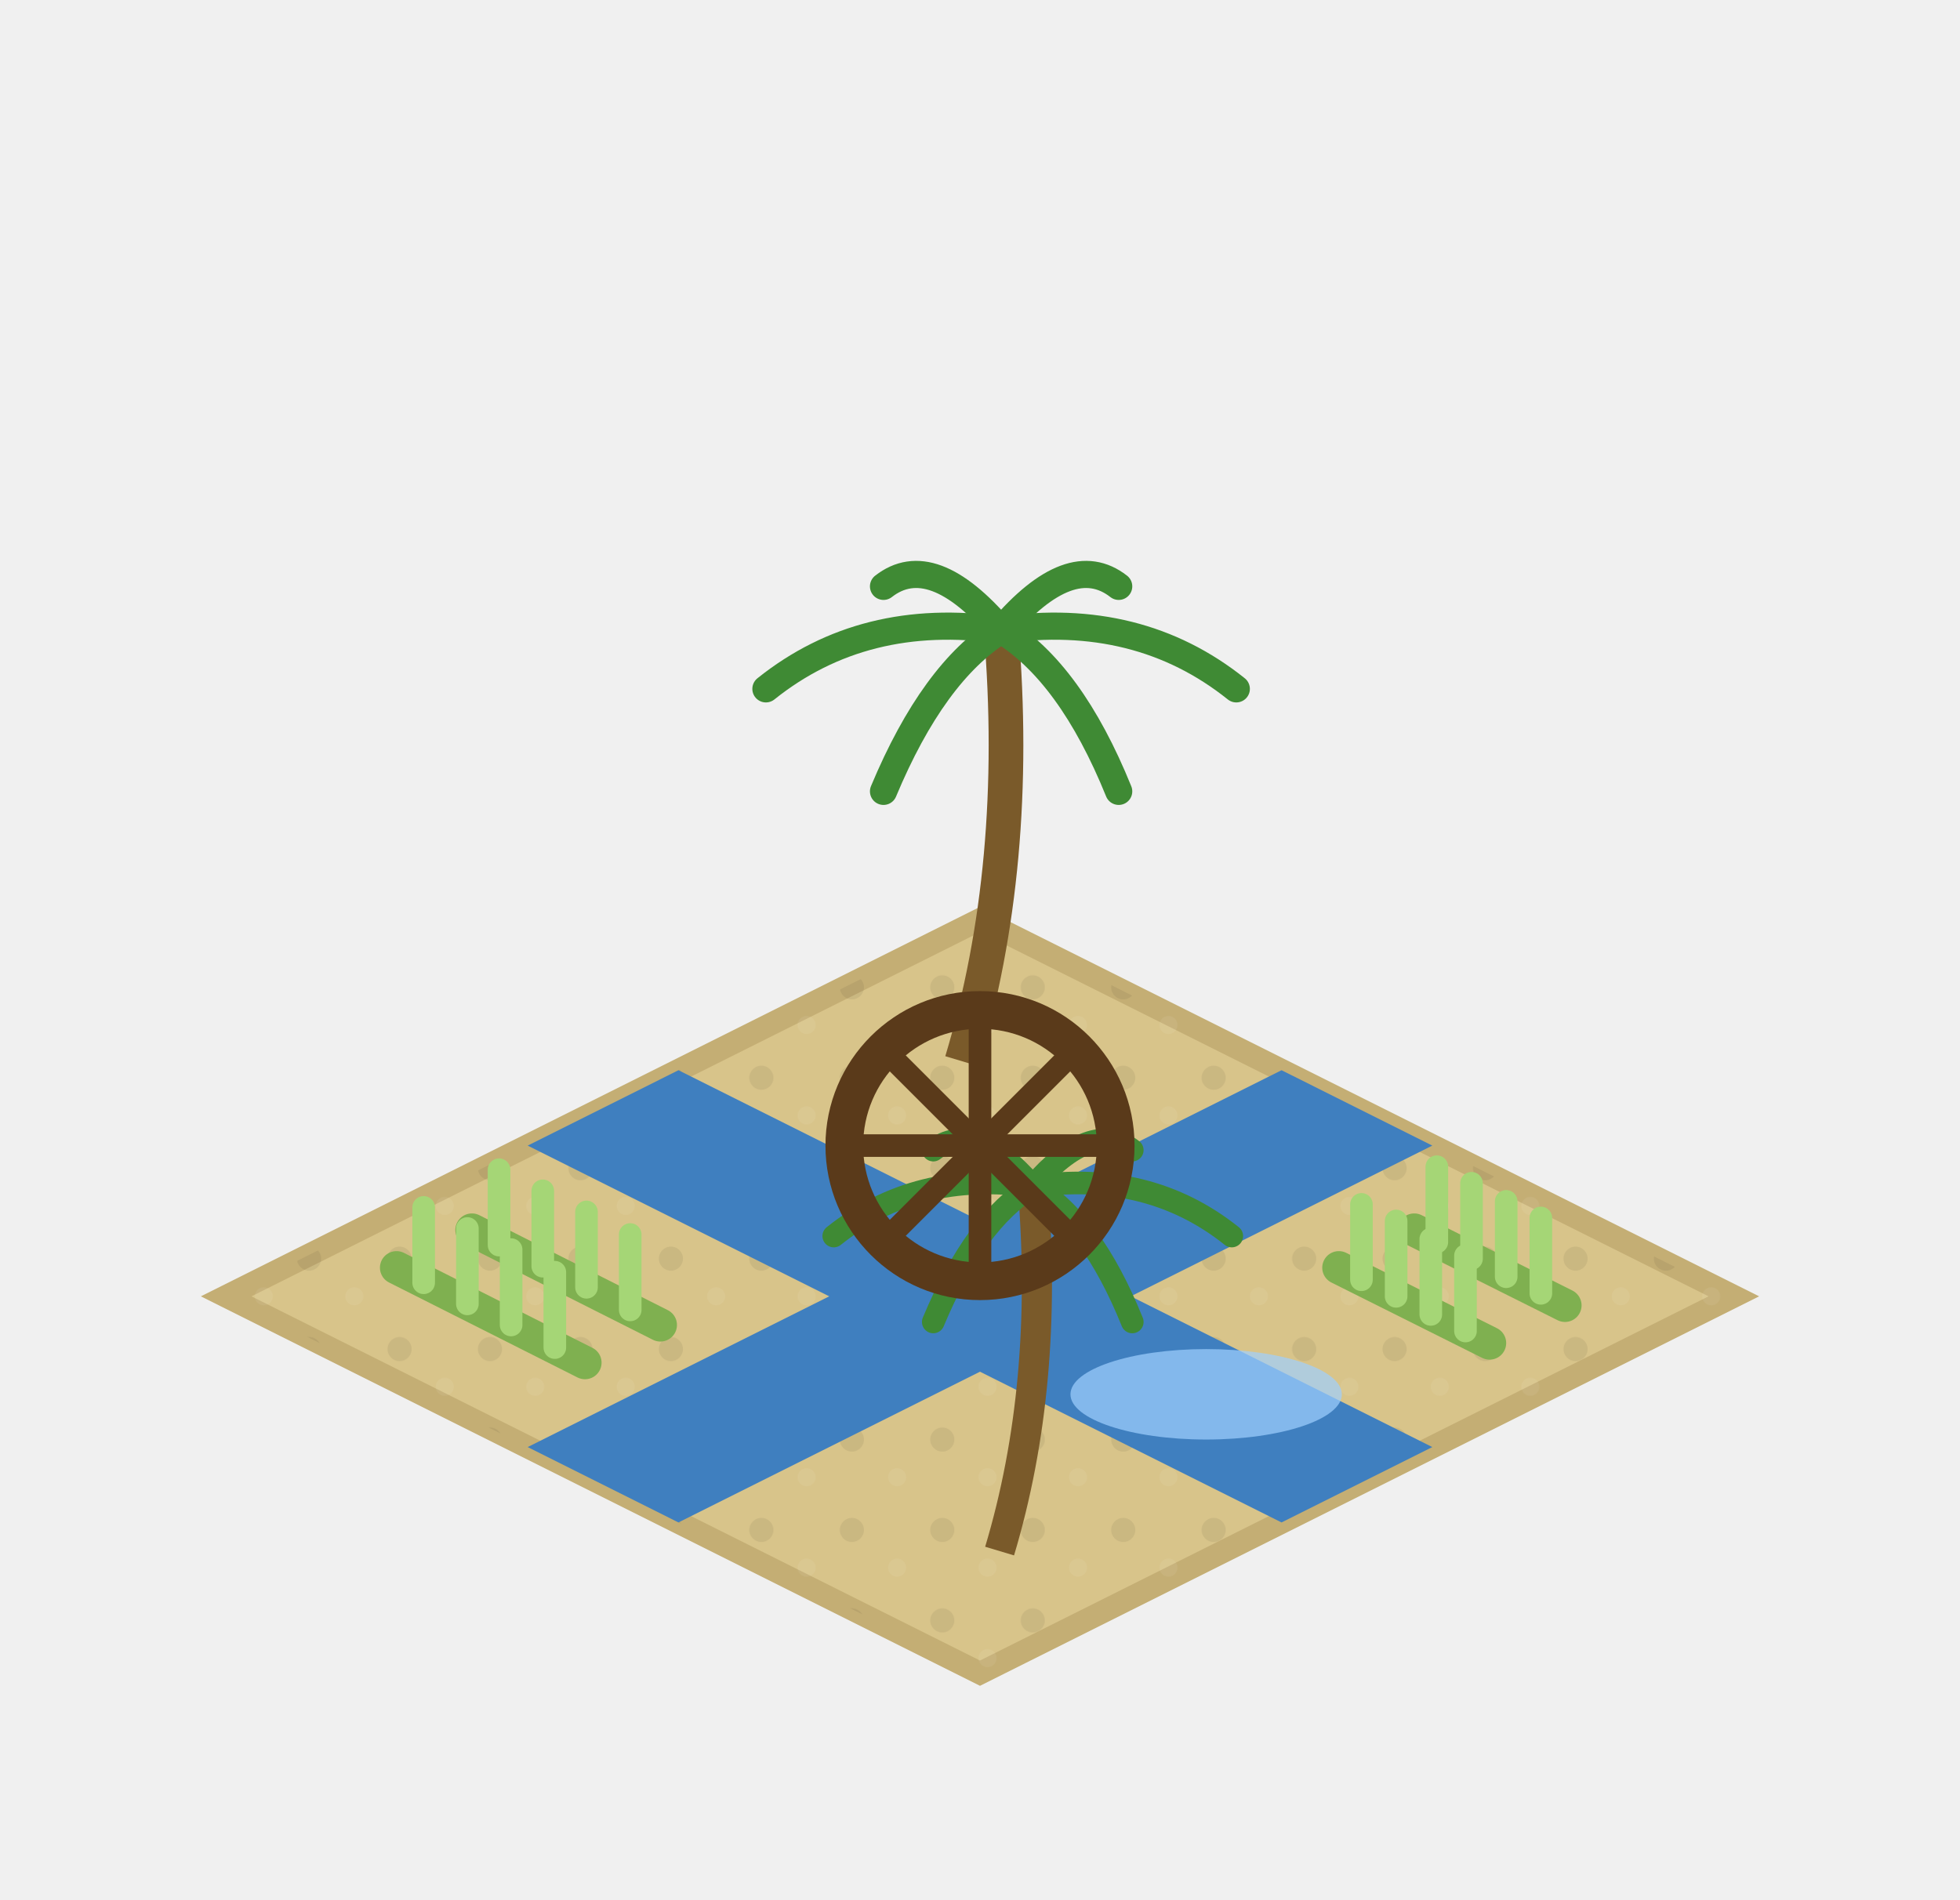
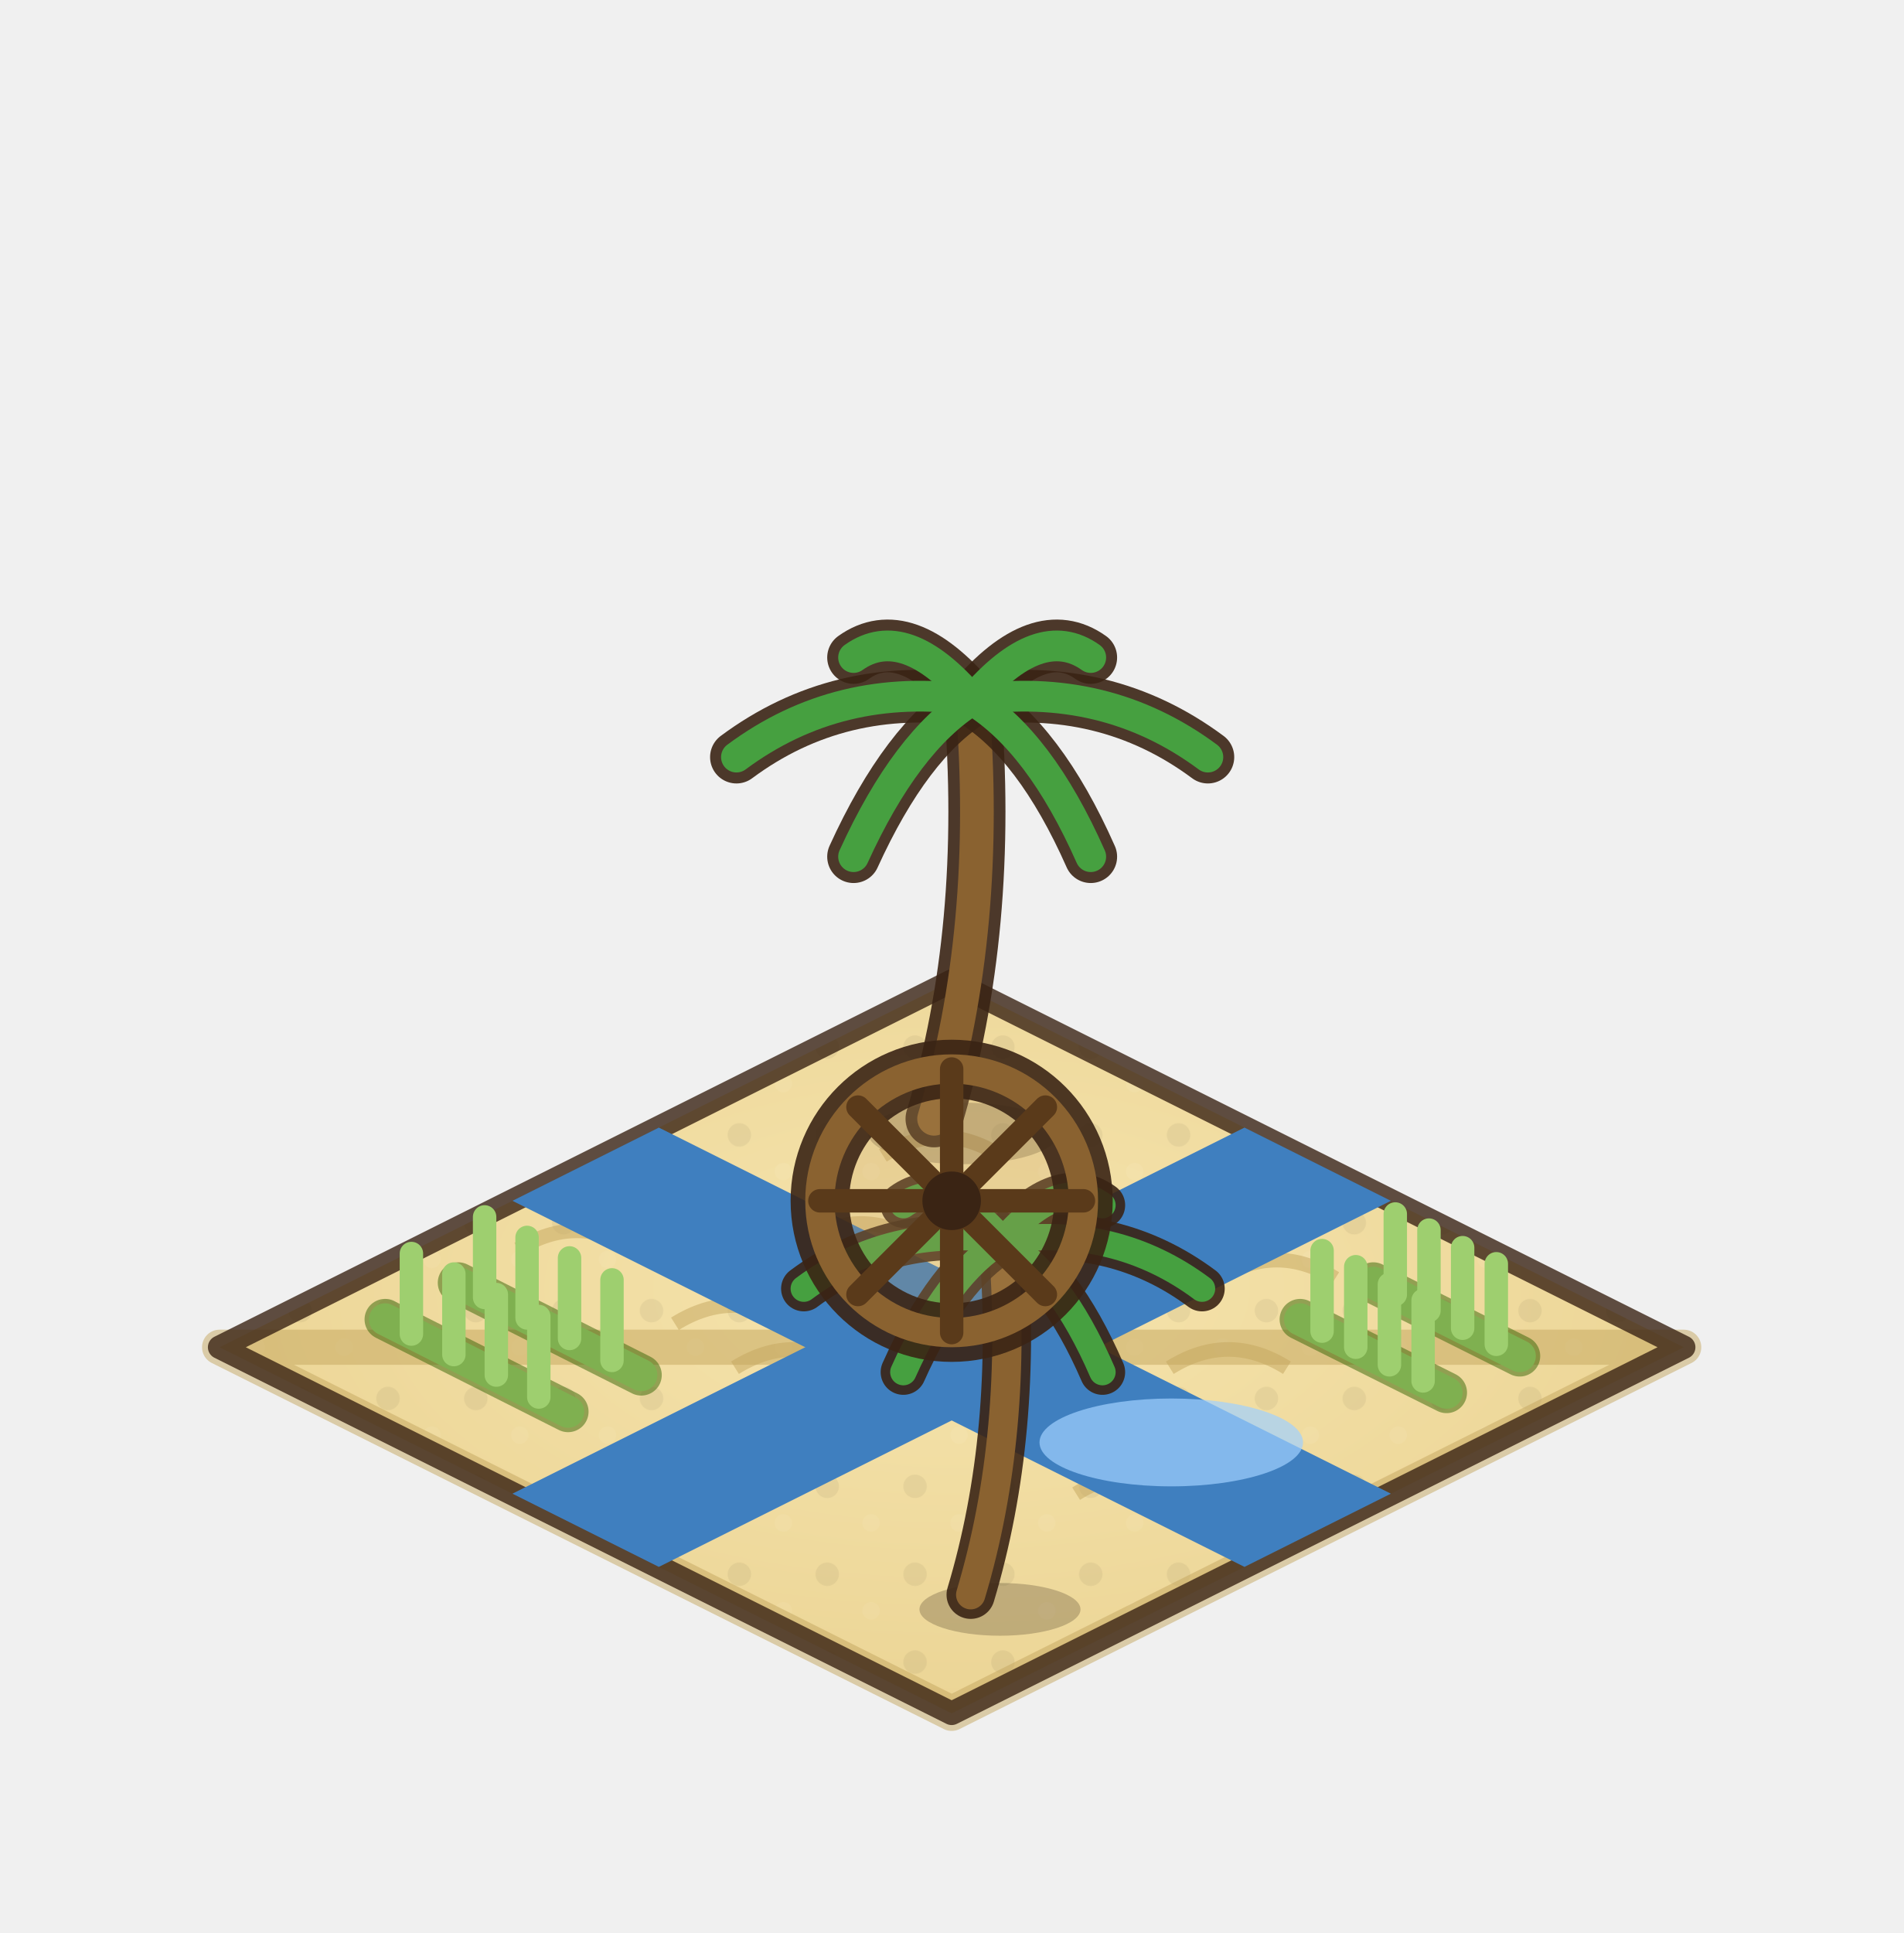
- <svg xmlns="http://www.w3.org/2000/svg" viewBox="35 -16 130 126" width="130" height="126" shape-rendering="geometricPrecision">
+ <svg xmlns="http://www.w3.org/2000/svg" viewBox="35 -22 130 132" width="130" height="132" shape-rendering="geometricPrecision">
  <defs>
    <pattern id="gtex" width="6" height="6" patternUnits="userSpaceOnUse">
      <circle cx="1.5" cy="1.5" r="0.8" fill="#000" opacity="0.18" />
      <circle cx="4.5" cy="4" r="0.6" fill="#fff" opacity="0.18" />
    </pattern>
    <pattern id="stripes" width="8" height="8" patternUnits="userSpaceOnUse" patternTransform="rotate(45)">
      <rect width="4" height="8" fill="#fff" opacity="0.35" />
    </pattern>
+     <pattern id="stonetex" width="12" height="7" patternUnits="userSpaceOnUse">
+       <path d="M0,3.5 h12 M6,0 v3.5 M0,3.5 v3.5 M12,3.5 v3.5" stroke="#000" stroke-width="0.9" fill="none" opacity="0.16" />
+     </pattern>
+     <pattern id="planktex" width="12" height="5" patternUnits="userSpaceOnUse">
+       <path d="M0,2.5 h12" stroke="#000" stroke-width="0.9" opacity="0.18" />
+       <path d="M0,4.6 h12" stroke="#fff" stroke-width="0.6" opacity="0.12" />
+     </pattern>
  </defs>
-   <polygon points="100,45 150,70 100,95 50,70" fill="#d8c48a" />
-   <polygon points="100,45 150,70 100,95 50,70" fill="none" stroke="#c4ae74" stroke-width="1.5" />
-   <polygon points="100,45 150,70 100,95 50,70" fill="url(#gtex)" opacity="0.35" />
+   <defs>
+     <radialGradient id="g0" cx="0.5" cy="0.42" r="0.75">
+       <stop offset="0" stop-color="#f6e4ad" />
+       <stop offset="1" stop-color="#e8d08e" />
+     </radialGradient>
+   </defs>
+   <polygon points="100,45 150,70 100,95 50,70" fill="url(#g0)" />
+   <polygon points="100,45 150,70 100,95 50,70" fill="url(#gtex)" opacity="0.28" />
+   <polygon points="50,70 100,95 150,70" fill="none" stroke="#c4a65e" stroke-width="2.4" stroke-opacity="0.5" stroke-linejoin="round" />
+   <polygon points="100,45 150,70 100,95 50,70" fill="none" stroke="#3a2414" stroke-width="1.6" stroke-opacity="0.8" stroke-linejoin="round" stroke-linecap="round" />
+   <path d="M70.4,63.3 q4,-2.5 8,0" stroke="#c4a65e" stroke-width="1" fill="none" opacity="0.5" />
+   <path d="M114.9,71.4 q4,-2.5 8,0" stroke="#c4a65e" stroke-width="1" fill="none" opacity="0.5" />
+   <path d="M118.2,65.3 q4,-2.5 8,0" stroke="#c4a65e" stroke-width="1" fill="none" opacity="0.5" />
+   <path d="M89.8,62.8 q4,-2.5 8,0" stroke="#c4a65e" stroke-width="1" fill="none" opacity="0.5" />
+   <path d="M85.2,71.4 q4,-2.5 8,0" stroke="#c4a65e" stroke-width="1" fill="none" opacity="0.5" />
+   <path d="M108.5,80 q4,-2.5 8,0" stroke="#c4a65e" stroke-width="1" fill="none" opacity="0.5" />
+   <path d="M95.3,56.9 q4,-2.5 8,0" stroke="#c4a65e" stroke-width="1" fill="none" opacity="0.5" />
+   <path d="M81.1,68.4 q4,-2.5 8,0" stroke="#c4a65e" stroke-width="1" fill="none" opacity="0.5" />
  <polygon points="80,55 130,80 120,85 70,60" fill="#3f7fbf" />
  <polygon points="120,55 130,60 80,85 70,80" fill="#3f7fbf" />
  <ellipse cx="115" cy="76.5" rx="9" ry="3" fill="#9fd0ff" opacity="0.7" />
-   <path d="M98.8,54.4 q3.9,-13 2.6,-28.6" stroke="#7a5a2a" stroke-width="2.3" fill="none" />
-   <path d="M101.4,25.8 q9.1,-1.3 15.6,3.9" stroke="#3f8a34" stroke-width="1.8" fill="none" stroke-linecap="round" />
-   <path d="M101.4,25.8 q4.6,2.8 7.8,10.7" stroke="#3f8a34" stroke-width="1.8" fill="none" stroke-linecap="round" />
-   <path d="M101.4,25.8 q-4.5,2.8 -7.8,10.7" stroke="#3f8a34" stroke-width="1.8" fill="none" stroke-linecap="round" />
-   <path d="M101.4,25.8 q-9.1,-1.3 -15.6,3.9" stroke="#3f8a34" stroke-width="1.8" fill="none" stroke-linecap="round" />
-   <path d="M101.4,25.8 q-4.6,-5.4 -7.8,-2.9" stroke="#3f8a34" stroke-width="1.8" fill="none" stroke-linecap="round" />
-   <path d="M101.4,25.8 q4.6,-5.4 7.8,-2.9" stroke="#3f8a34" stroke-width="1.8" fill="none" stroke-linecap="round" />
-   <path d="M101.3,86.9 q3.3,-11 2.2,-24.2" stroke="#7a5a2a" stroke-width="2" fill="none" />
-   <path d="M103.5,62.7 q7.7,-1.1 13.2,3.3" stroke="#3f8a34" stroke-width="1.5" fill="none" stroke-linecap="round" />
-   <path d="M103.5,62.7 q3.9,2.3 6.6,9" stroke="#3f8a34" stroke-width="1.5" fill="none" stroke-linecap="round" />
-   <path d="M103.5,62.7 q-3.8,2.3 -6.6,9" stroke="#3f8a34" stroke-width="1.5" fill="none" stroke-linecap="round" />
-   <path d="M103.5,62.7 q-7.7,-1.1 -13.2,3.3" stroke="#3f8a34" stroke-width="1.5" fill="none" stroke-linecap="round" />
-   <path d="M103.5,62.7 q-3.9,-4.5 -6.6,-2.4" stroke="#3f8a34" stroke-width="1.5" fill="none" stroke-linecap="round" />
-   <path d="M103.5,62.7 q3.9,-4.5 6.6,-2.4" stroke="#3f8a34" stroke-width="1.5" fill="none" stroke-linecap="round" />
+   <ellipse cx="100.8" cy="55.4" rx="6.5" ry="2.1" fill="#1a0e04" opacity="0.22" />
+   <path d="M98.8,54.4 q3.9,-13 2.6,-28.6" stroke="#3a2414" stroke-width="3.9" fill="none" stroke-linecap="round" stroke-opacity="0.9" />
+   <path d="M98.8,54.4 q3.9,-13 2.6,-28.6" stroke="#8a6230" stroke-width="2.3" fill="none" stroke-linecap="round" />
+   <path d="M101.4,25.8 q9.1,-1.3 16.1,3.9" stroke="#3a2414" stroke-width="3.6" fill="none" stroke-linecap="round" stroke-opacity="0.9" />
+   <path d="M101.4,25.8 q4.6,2.8 8.1,10.7" stroke="#3a2414" stroke-width="3.6" fill="none" stroke-linecap="round" stroke-opacity="0.9" />
+   <path d="M101.4,25.8 q-4.5,2.8 -8.1,10.7" stroke="#3a2414" stroke-width="3.6" fill="none" stroke-linecap="round" stroke-opacity="0.9" />
+   <path d="M101.4,25.8 q-9.1,-1.3 -16.1,3.9" stroke="#3a2414" stroke-width="3.6" fill="none" stroke-linecap="round" stroke-opacity="0.9" />
+   <path d="M101.4,25.8 q-4.6,-5.4 -8.1,-2.9" stroke="#3a2414" stroke-width="3.6" fill="none" stroke-linecap="round" stroke-opacity="0.9" />
+   <path d="M101.4,25.8 q4.6,-5.4 8.1,-2.9" stroke="#3a2414" stroke-width="3.6" fill="none" stroke-linecap="round" stroke-opacity="0.9" />
+   <path d="M101.4,25.8 q9.1,-1.3 16.1,3.9" stroke="#46a040" stroke-width="2.1" fill="none" stroke-linecap="round" />
+   <path d="M101.4,25.8 q4.6,2.8 8.1,10.7" stroke="#46a040" stroke-width="2.1" fill="none" stroke-linecap="round" />
+   <path d="M101.4,25.8 q-4.5,2.8 -8.1,10.7" stroke="#46a040" stroke-width="2.1" fill="none" stroke-linecap="round" />
+   <path d="M101.4,25.8 q-9.1,-1.3 -16.1,3.9" stroke="#46a040" stroke-width="2.1" fill="none" stroke-linecap="round" />
+   <path d="M101.4,25.8 q-4.6,-5.4 -8.1,-2.9" stroke="#46a040" stroke-width="2.1" fill="none" stroke-linecap="round" />
+   <path d="M101.4,25.8 q4.6,-5.4 8.1,-2.9" stroke="#46a040" stroke-width="2.1" fill="none" stroke-linecap="round" />
+   <ellipse cx="103.3" cy="87.9" rx="5.5" ry="1.8" fill="#1a0e04" opacity="0.22" />
+   <path d="M101.3,86.9 q3.3,-11 2.2,-24.2" stroke="#3a2414" stroke-width="3.3" fill="none" stroke-linecap="round" stroke-opacity="0.9" />
+   <path d="M101.3,86.9 q3.3,-11 2.2,-24.2" stroke="#8a6230" stroke-width="2" fill="none" stroke-linecap="round" />
+   <path d="M103.5,62.7 q7.7,-1.1 13.6,3.3" stroke="#3a2414" stroke-width="3.1" fill="none" stroke-linecap="round" stroke-opacity="0.9" />
+   <path d="M103.5,62.7 q3.9,2.3 6.8,9" stroke="#3a2414" stroke-width="3.1" fill="none" stroke-linecap="round" stroke-opacity="0.9" />
+   <path d="M103.5,62.7 q-3.8,2.3 -6.8,9" stroke="#3a2414" stroke-width="3.1" fill="none" stroke-linecap="round" stroke-opacity="0.9" />
+   <path d="M103.5,62.7 q-7.7,-1.1 -13.6,3.3" stroke="#3a2414" stroke-width="3.1" fill="none" stroke-linecap="round" stroke-opacity="0.9" />
+   <path d="M103.5,62.7 q-3.9,-4.5 -6.8,-2.4" stroke="#3a2414" stroke-width="3.1" fill="none" stroke-linecap="round" stroke-opacity="0.9" />
+   <path d="M103.5,62.7 q3.9,-4.5 6.8,-2.4" stroke="#3a2414" stroke-width="3.1" fill="none" stroke-linecap="round" stroke-opacity="0.9" />
+   <path d="M103.5,62.7 q7.7,-1.1 13.6,3.3" stroke="#46a040" stroke-width="1.8" fill="none" stroke-linecap="round" />
+   <path d="M103.5,62.7 q3.9,2.3 6.8,9" stroke="#46a040" stroke-width="1.8" fill="none" stroke-linecap="round" />
+   <path d="M103.5,62.7 q-3.8,2.3 -6.8,9" stroke="#46a040" stroke-width="1.8" fill="none" stroke-linecap="round" />
+   <path d="M103.5,62.7 q-7.7,-1.1 -13.6,3.3" stroke="#46a040" stroke-width="1.8" fill="none" stroke-linecap="round" />
+   <path d="M103.5,62.7 q-3.9,-4.5 -6.8,-2.4" stroke="#46a040" stroke-width="1.8" fill="none" stroke-linecap="round" />
+   <path d="M103.5,62.7 q3.9,-4.5 6.8,-2.4" stroke="#46a040" stroke-width="1.8" fill="none" stroke-linecap="round" />
+   <line x1="66.3" y1="65.6" x2="78.8" y2="71.9" stroke="#336404" stroke-width="2.8" stroke-linecap="round" opacity="0.5" />
  <line x1="66.3" y1="65.6" x2="78.8" y2="71.9" stroke="#7fb050" stroke-width="2.2" stroke-linecap="round" />
-   <line x1="68.1" y1="66.6" x2="68.1" y2="61.6" stroke="#a5d676" stroke-width="1.5" stroke-linecap="round" />
-   <line x1="71" y1="68" x2="71" y2="63" stroke="#a5d676" stroke-width="1.5" stroke-linecap="round" />
-   <line x1="73.9" y1="69.4" x2="73.9" y2="64.4" stroke="#a5d676" stroke-width="1.5" stroke-linecap="round" />
-   <line x1="76.8" y1="70.9" x2="76.8" y2="65.9" stroke="#a5d676" stroke-width="1.5" stroke-linecap="round" />
+   <line x1="68.1" y1="66.6" x2="68.1" y2="61.1" stroke="#9ecf6f" stroke-width="1.6" stroke-linecap="round" />
+   <line x1="71" y1="68" x2="71" y2="62.5" stroke="#9ecf6f" stroke-width="1.6" stroke-linecap="round" />
+   <line x1="73.9" y1="69.4" x2="73.9" y2="63.9" stroke="#9ecf6f" stroke-width="1.6" stroke-linecap="round" />
+   <line x1="76.8" y1="70.9" x2="76.8" y2="65.4" stroke="#9ecf6f" stroke-width="1.6" stroke-linecap="round" />
+   <line x1="61.3" y1="68.1" x2="73.8" y2="74.4" stroke="#336404" stroke-width="2.8" stroke-linecap="round" opacity="0.5" />
  <line x1="61.3" y1="68.1" x2="73.8" y2="74.4" stroke="#7fb050" stroke-width="2.2" stroke-linecap="round" />
-   <line x1="63.1" y1="69.1" x2="63.1" y2="64.1" stroke="#a5d676" stroke-width="1.5" stroke-linecap="round" />
-   <line x1="66" y1="70.5" x2="66" y2="65.5" stroke="#a5d676" stroke-width="1.5" stroke-linecap="round" />
-   <line x1="68.9" y1="71.9" x2="68.9" y2="66.9" stroke="#a5d676" stroke-width="1.5" stroke-linecap="round" />
-   <line x1="71.8" y1="73.4" x2="71.8" y2="68.4" stroke="#a5d676" stroke-width="1.5" stroke-linecap="round" />
+   <line x1="63.1" y1="69.1" x2="63.1" y2="63.6" stroke="#9ecf6f" stroke-width="1.6" stroke-linecap="round" />
+   <line x1="66" y1="70.5" x2="66" y2="65" stroke="#9ecf6f" stroke-width="1.6" stroke-linecap="round" />
+   <line x1="68.9" y1="71.9" x2="68.9" y2="66.4" stroke="#9ecf6f" stroke-width="1.6" stroke-linecap="round" />
+   <line x1="71.8" y1="73.4" x2="71.8" y2="67.9" stroke="#9ecf6f" stroke-width="1.6" stroke-linecap="round" />
+   <line x1="128.8" y1="65.6" x2="138.8" y2="70.6" stroke="#336404" stroke-width="2.8" stroke-linecap="round" opacity="0.5" />
  <line x1="128.8" y1="65.6" x2="138.8" y2="70.6" stroke="#7fb050" stroke-width="2.2" stroke-linecap="round" />
-   <line x1="130.3" y1="66.4" x2="130.3" y2="61.4" stroke="#a5d676" stroke-width="1.5" stroke-linecap="round" />
-   <line x1="132.6" y1="67.5" x2="132.6" y2="62.5" stroke="#a5d676" stroke-width="1.5" stroke-linecap="round" />
-   <line x1="134.9" y1="68.7" x2="134.9" y2="63.7" stroke="#a5d676" stroke-width="1.5" stroke-linecap="round" />
-   <line x1="137.2" y1="69.8" x2="137.2" y2="64.8" stroke="#a5d676" stroke-width="1.5" stroke-linecap="round" />
+   <line x1="130.3" y1="66.4" x2="130.3" y2="60.9" stroke="#9ecf6f" stroke-width="1.6" stroke-linecap="round" />
+   <line x1="132.6" y1="67.5" x2="132.6" y2="62" stroke="#9ecf6f" stroke-width="1.6" stroke-linecap="round" />
+   <line x1="134.9" y1="68.7" x2="134.9" y2="63.2" stroke="#9ecf6f" stroke-width="1.6" stroke-linecap="round" />
+   <line x1="137.2" y1="69.8" x2="137.2" y2="64.3" stroke="#9ecf6f" stroke-width="1.6" stroke-linecap="round" />
+   <line x1="123.8" y1="68.1" x2="133.8" y2="73.1" stroke="#336404" stroke-width="2.8" stroke-linecap="round" opacity="0.5" />
  <line x1="123.8" y1="68.1" x2="133.8" y2="73.1" stroke="#7fb050" stroke-width="2.2" stroke-linecap="round" />
-   <line x1="125.3" y1="68.9" x2="125.3" y2="63.9" stroke="#a5d676" stroke-width="1.5" stroke-linecap="round" />
-   <line x1="127.6" y1="70" x2="127.6" y2="65" stroke="#a5d676" stroke-width="1.5" stroke-linecap="round" />
-   <line x1="129.9" y1="71.2" x2="129.9" y2="66.2" stroke="#a5d676" stroke-width="1.5" stroke-linecap="round" />
-   <line x1="132.2" y1="72.3" x2="132.2" y2="67.3" stroke="#a5d676" stroke-width="1.5" stroke-linecap="round" />
-   <circle cx="100" cy="60" r="9" fill="none" stroke="#5a3a1a" stroke-width="2.5" />
-   <line x1="91" y1="60" x2="109" y2="60" stroke="#5a3a1a" stroke-width="1.5" stroke-linecap="round" />
-   <line x1="93.6" y1="53.6" x2="106.4" y2="66.4" stroke="#5a3a1a" stroke-width="1.5" stroke-linecap="round" />
-   <line x1="100" y1="51" x2="100" y2="69" stroke="#5a3a1a" stroke-width="1.5" stroke-linecap="round" />
-   <line x1="106.4" y1="53.6" x2="93.6" y2="66.4" stroke="#5a3a1a" stroke-width="1.5" stroke-linecap="round" />
+   <line x1="125.3" y1="68.9" x2="125.3" y2="63.4" stroke="#9ecf6f" stroke-width="1.6" stroke-linecap="round" />
+   <line x1="127.6" y1="70" x2="127.6" y2="64.5" stroke="#9ecf6f" stroke-width="1.6" stroke-linecap="round" />
+   <line x1="129.9" y1="71.2" x2="129.9" y2="65.7" stroke="#9ecf6f" stroke-width="1.6" stroke-linecap="round" />
+   <line x1="132.2" y1="72.3" x2="132.2" y2="66.8" stroke="#9ecf6f" stroke-width="1.6" stroke-linecap="round" />
+   <circle cx="100" cy="60" r="9" fill="#c8a060" opacity="0.25" />
+   <circle cx="100" cy="60" r="9" fill="none" stroke="#3a2414" stroke-width="4" stroke-opacity="0.9" />
+   <circle cx="100" cy="60" r="9" fill="none" stroke="#8a6230" stroke-width="2" />
+   <line x1="91" y1="60" x2="109" y2="60" stroke="#5a3a1a" stroke-width="1.6" stroke-linecap="round" />
+   <line x1="93.6" y1="53.6" x2="106.4" y2="66.4" stroke="#5a3a1a" stroke-width="1.6" stroke-linecap="round" />
+   <line x1="100" y1="51" x2="100" y2="69" stroke="#5a3a1a" stroke-width="1.6" stroke-linecap="round" />
+   <line x1="106.4" y1="53.6" x2="93.6" y2="66.4" stroke="#5a3a1a" stroke-width="1.6" stroke-linecap="round" />
+   <circle cx="100" cy="60" r="2" fill="#3a2414" />
</svg>
